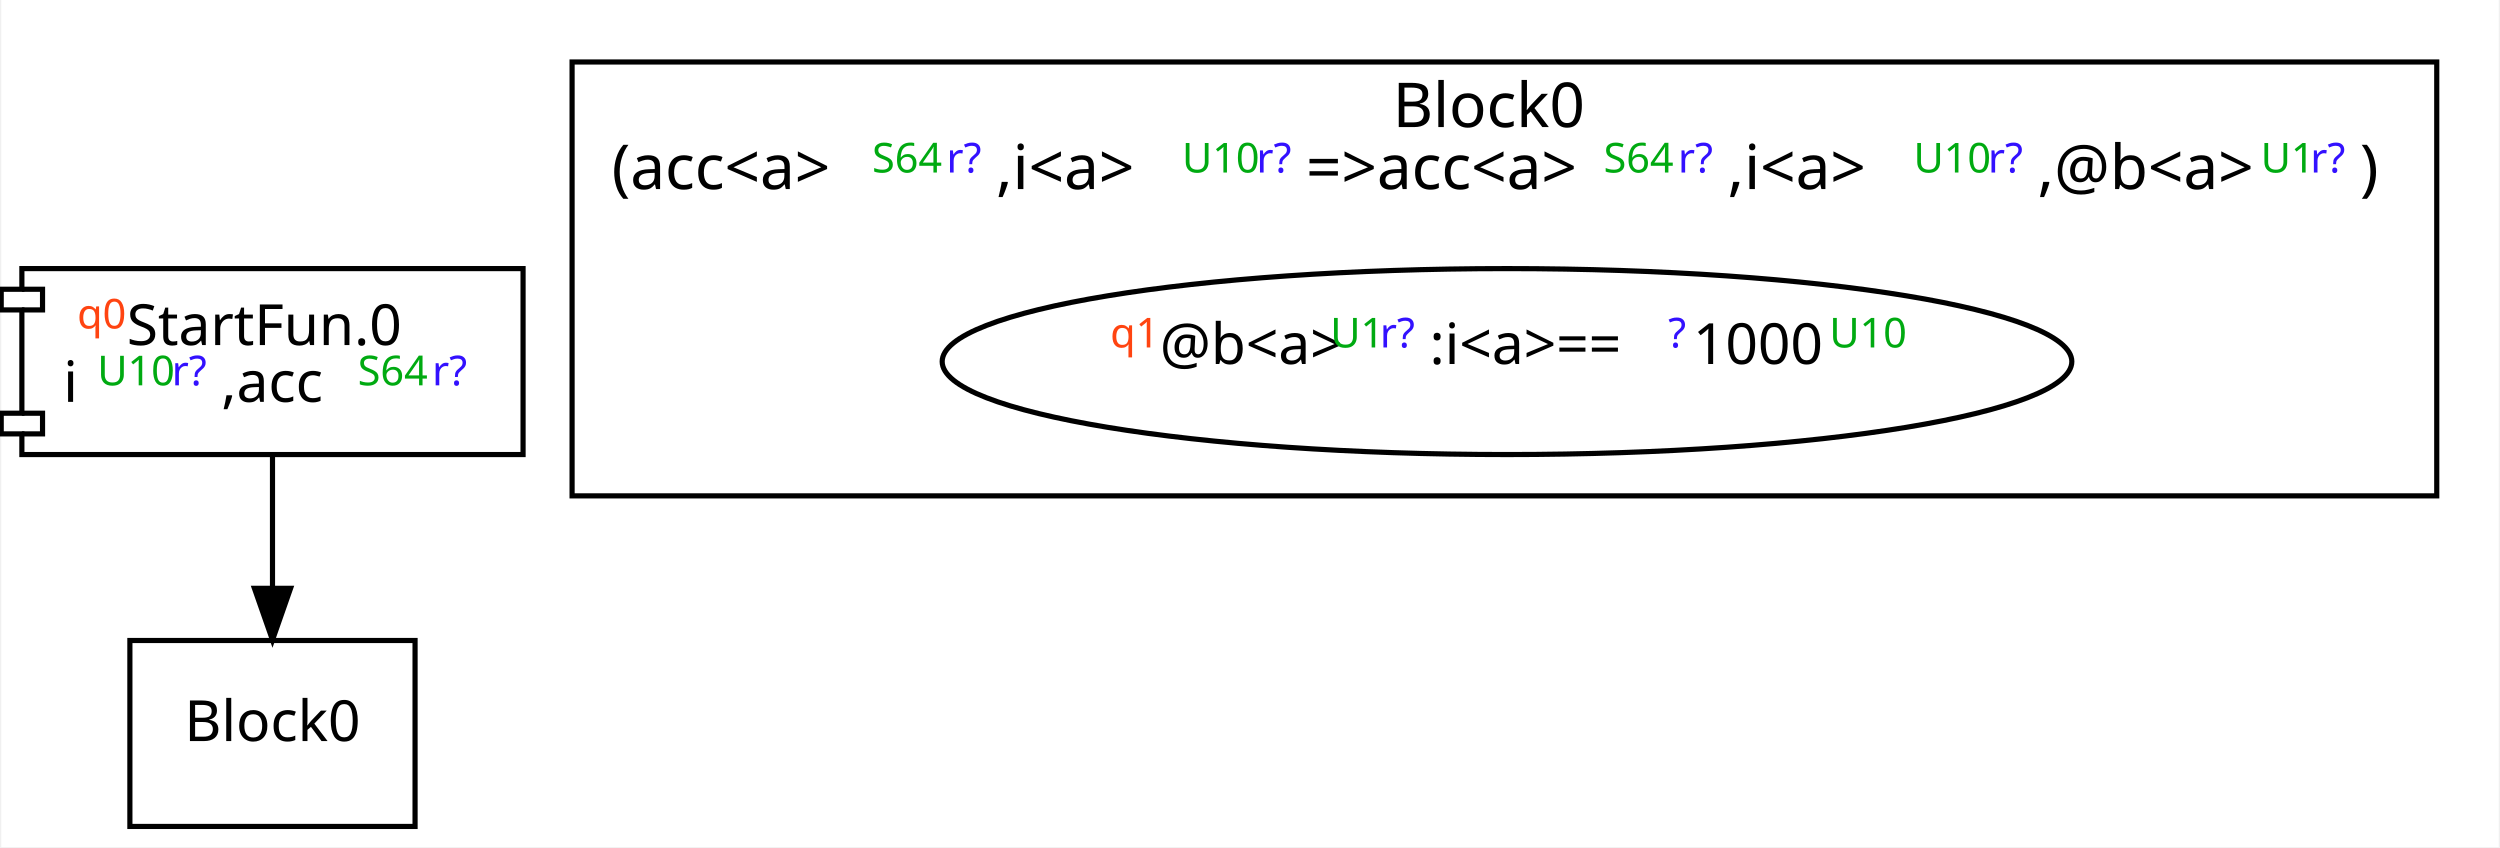
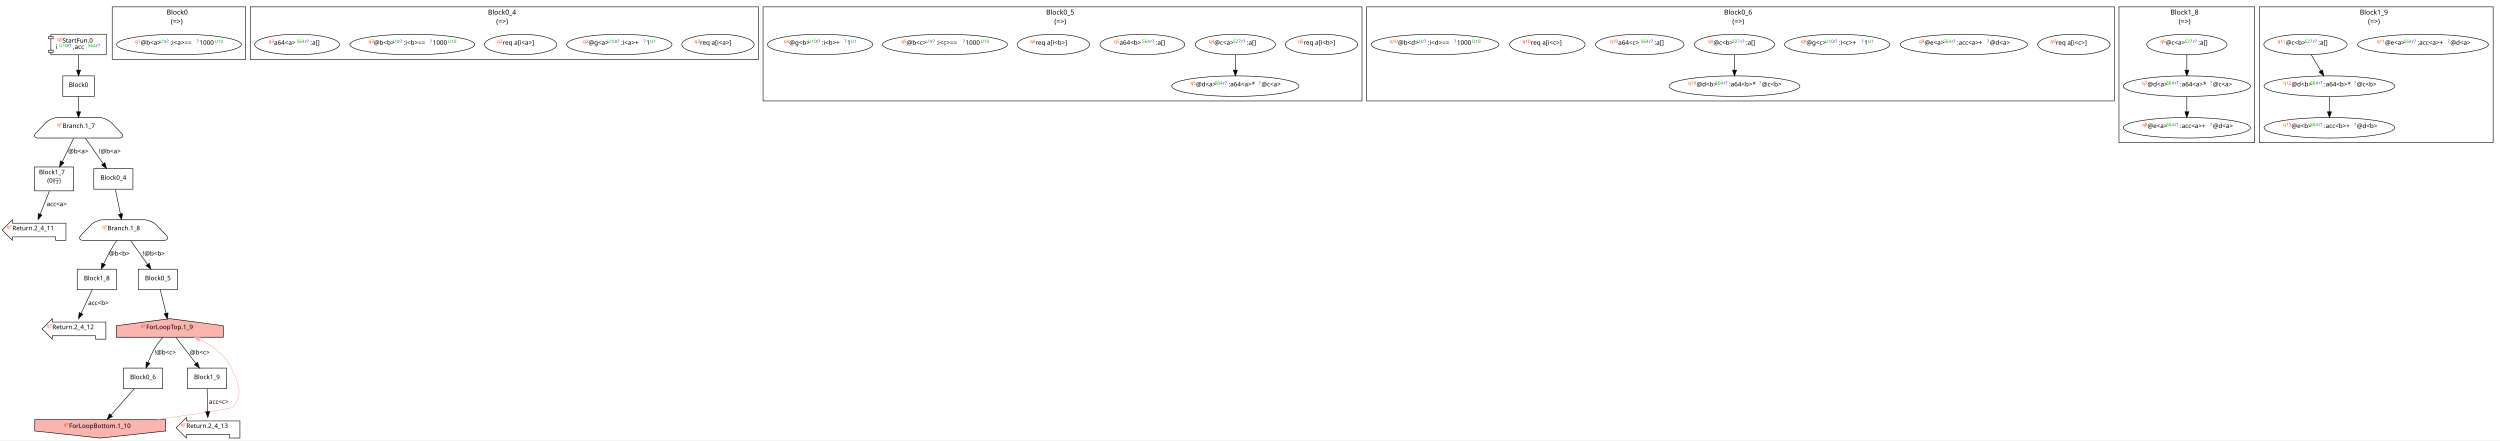
- <svg xmlns="http://www.w3.org/2000/svg" width="484pt" height="164pt" viewBox="0.00 0.00 483.51 164.00">
-   <g id="graph0" class="graph" transform="scale(1 1) rotate(0) translate(4 160)">
-     <polygon fill="white" stroke="transparent" points="-4,4 -4,-160 479.51,-160 479.51,4 -4,4" />
+ <svg xmlns="http://www.w3.org/2000/svg" width="4383pt" height="772pt" viewBox="0.00 0.00 4382.71 771.93">
+   <g id="graph0" class="graph" transform="scale(1 1) rotate(0) translate(4 767.93)">
+     <polygon fill="white" stroke="transparent" points="-4,4 -4,-767.93 4378.71,-767.93 4378.71,4 -4,4" />
    <g id="clust1" class="cluster">
-       <polygon fill="none" stroke="black" points="106.51,-64 106.51,-148 467.51,-148 467.51,-64 106.51,-64" />
-       <text text-anchor="start" x="265.4" y="-135.4" font-family="Monaco" font-size="12.00">Block0</text>
-       <text text-anchor="start" x="114.18" y="-123.4" font-family="Monaco" font-size="12.00">(acc&lt;a&gt;</text>
-       <text text-anchor="start" x="164.59" y="-123.4" font-family="Monaco" baseline-shift="super" font-size="8.00" fill="#00aa11">S64</text>
-       <text text-anchor="start" x="178.99" y="-123.4" font-family="Monaco" baseline-shift="super" font-size="8.00" fill="#3311ff">r?</text>
-       <text text-anchor="start" x="188.59" y="-123.4" font-family="Monaco" font-size="12.00">,i&lt;a&gt;</text>
-       <text text-anchor="start" x="224.6" y="-123.4" font-family="Monaco" baseline-shift="super" font-size="8.00" fill="#00aa11">U10</text>
-       <text text-anchor="start" x="239" y="-123.4" font-family="Monaco" baseline-shift="super" font-size="8.00" fill="#3311ff">r?</text>
-       <text text-anchor="start" x="248.6" y="-123.4" font-family="Monaco" font-size="12.00">=&gt;acc&lt;a&gt;</text>
-       <text text-anchor="start" x="306.21" y="-123.4" font-family="Monaco" baseline-shift="super" font-size="8.00" fill="#00aa11">S64</text>
-       <text text-anchor="start" x="320.61" y="-123.4" font-family="Monaco" baseline-shift="super" font-size="8.00" fill="#3311ff">r?</text>
-       <text text-anchor="start" x="330.21" y="-123.4" font-family="Monaco" font-size="12.00">,i&lt;a&gt;</text>
-       <text text-anchor="start" x="366.22" y="-123.4" font-family="Monaco" baseline-shift="super" font-size="8.00" fill="#00aa11">U10</text>
-       <text text-anchor="start" x="380.62" y="-123.4" font-family="Monaco" baseline-shift="super" font-size="8.00" fill="#3311ff">r?</text>
-       <text text-anchor="start" x="390.22" y="-123.4" font-family="Monaco" font-size="12.00">,@b&lt;a&gt;</text>
-       <text text-anchor="start" x="433.43" y="-123.4" font-family="Monaco" baseline-shift="super" font-size="8.00" fill="#00aa11">U1</text>
-       <text text-anchor="start" x="443.03" y="-123.4" font-family="Monaco" baseline-shift="super" font-size="8.00" fill="#3311ff">r?</text>
-       <text text-anchor="start" x="452.63" y="-123.4" font-family="Monaco" font-size="12.00">)</text>
+       <polygon fill="none" stroke="black" points="192.71,-663.93 192.71,-755.93 426.71,-755.93 426.71,-663.93 192.71,-663.93" />
+       <text text-anchor="start" x="288.1" y="-742.33" font-family="Monaco" font-size="12.00">Block0</text>
+       <text text-anchor="start" x="295.31" y="-726.33" font-family="Monaco" font-size="12.00">(=&gt;)</text>
+     </g>
+     <g id="clust2" class="cluster">
+       <polygon fill="none" stroke="black" points="434.71,-663.93 434.71,-755.93 1325.71,-755.93 1325.71,-663.93 434.71,-663.93" />
+       <text text-anchor="start" x="851.4" y="-742.33" font-family="Monaco" font-size="12.00">Block0_4</text>
+       <text text-anchor="start" x="865.81" y="-726.33" font-family="Monaco" font-size="12.00">(=&gt;)</text>
+     </g>
+     <g id="clust3" class="cluster">
+       <polygon fill="none" stroke="black" points="1333.71,-590.93 1333.71,-755.93 2383.71,-755.93 2383.71,-590.93 1333.71,-590.93" />
+       <text text-anchor="start" x="1829.9" y="-742.33" font-family="Monaco" font-size="12.00">Block0_5</text>
+       <text text-anchor="start" x="1844.31" y="-726.33" font-family="Monaco" font-size="12.00">(=&gt;)</text>
+     </g>
+     <g id="clust4" class="cluster">
+       <polygon fill="none" stroke="black" points="2391.71,-590.93 2391.71,-755.93 3702.71,-755.93 3702.71,-590.93 2391.71,-590.93" />
+       <text text-anchor="start" x="3018.4" y="-742.33" font-family="Monaco" font-size="12.00">Block0_6</text>
+       <text text-anchor="start" x="3032.81" y="-726.33" font-family="Monaco" font-size="12.00">(=&gt;)</text>
+     </g>
+     <g id="clust5" class="cluster">
+       <polygon fill="none" stroke="black" points="3710.71,-517.93 3710.71,-755.93 3948.71,-755.93 3948.71,-517.93 3710.71,-517.93" />
+       <text text-anchor="start" x="3800.9" y="-742.33" font-family="Monaco" font-size="12.00">Block1_8</text>
+       <text text-anchor="start" x="3815.31" y="-726.33" font-family="Monaco" font-size="12.00">(=&gt;)</text>
+     </g>
+     <g id="clust6" class="cluster">
+       <polygon fill="none" stroke="black" points="3956.71,-517.93 3956.71,-755.93 4366.71,-755.93 4366.71,-517.93 3956.71,-517.93" />
+       <text text-anchor="start" x="4132.9" y="-742.33" font-family="Monaco" font-size="12.00">Block1_9</text>
+       <text text-anchor="start" x="4147.31" y="-726.33" font-family="Monaco" font-size="12.00">(=&gt;)</text>
    </g>
    <g id="node1" class="node">
-       <polygon fill="none" stroke="black" points="97.02,-108 -0.01,-108 -0.01,-104 -4.01,-104 -4.01,-100 -0.01,-100 -0.01,-80 -4.01,-80 -4.01,-76 -0.01,-76 -0.01,-72 97.02,-72 97.02,-108" />
-       <polyline fill="none" stroke="black" points="-0.01,-104 3.99,-104 3.99,-100 -0.01,-100 " />
-       <polyline fill="none" stroke="black" points="-0.01,-80 3.99,-80 3.99,-76 -0.01,-76 " />
-       <text text-anchor="start" x="10.7" y="-93.2" font-family="Monaco" baseline-shift="super" font-size="8.00" fill="#ff4411">q0</text>
-       <text text-anchor="start" x="20.3" y="-93.2" font-family="Monaco" font-size="11.00">StartFun.0</text>
-       <text text-anchor="start" x="8" y="-82.2" font-family="Monaco" font-size="11.00">i</text>
-       <text text-anchor="start" x="14.6" y="-82.2" font-family="Monaco" baseline-shift="super" font-size="8.00" fill="#00aa11">U10</text>
-       <text text-anchor="start" x="29" y="-82.2" font-family="Monaco" baseline-shift="super" font-size="8.00" fill="#3311ff">r?</text>
-       <text text-anchor="start" x="38.6" y="-82.2" font-family="Monaco" font-size="11.00">,acc</text>
-       <text text-anchor="start" x="65.01" y="-82.2" font-family="Monaco" baseline-shift="super" font-size="8.00" fill="#00aa11">S64</text>
-       <text text-anchor="start" x="79.41" y="-82.2" font-family="Monaco" baseline-shift="super" font-size="8.00" fill="#3311ff">r?</text>
+       <polygon fill="none" stroke="black" points="182.22,-707.93 85.19,-707.93 85.19,-703.93 81.19,-703.93 81.19,-699.93 85.19,-699.93 85.19,-679.93 81.19,-679.93 81.19,-675.93 85.19,-675.93 85.19,-671.93 182.22,-671.93 182.22,-707.93" />
+       <polyline fill="none" stroke="black" points="85.19,-703.93 89.19,-703.93 89.19,-699.93 85.19,-699.93 " />
+       <polyline fill="none" stroke="black" points="85.19,-679.93 89.19,-679.93 89.19,-675.93 85.19,-675.93 " />
+       <text text-anchor="start" x="95.9" y="-693.13" font-family="Monaco" baseline-shift="super" font-size="8.00" fill="#ff4411">q0</text>
+       <text text-anchor="start" x="105.5" y="-693.13" font-family="Monaco" font-size="11.00">StartFun.0</text>
+       <text text-anchor="start" x="93.2" y="-682.13" font-family="Monaco" font-size="11.00">i</text>
+       <text text-anchor="start" x="99.8" y="-682.13" font-family="Monaco" baseline-shift="super" font-size="8.00" fill="#00aa11">U10</text>
+       <text text-anchor="start" x="114.2" y="-682.13" font-family="Monaco" baseline-shift="super" font-size="8.00" fill="#3311ff">r?</text>
+       <text text-anchor="start" x="123.81" y="-682.13" font-family="Monaco" font-size="11.00">,acc</text>
+       <text text-anchor="start" x="150.21" y="-682.13" font-family="Monaco" baseline-shift="super" font-size="8.00" fill="#00aa11">S64</text>
+       <text text-anchor="start" x="164.61" y="-682.13" font-family="Monaco" baseline-shift="super" font-size="8.00" fill="#3311ff">r?</text>
    </g>
    <g id="node2" class="node">
-       <polygon fill="none" stroke="black" points="76.11,-36 20.9,-36 20.9,0 76.11,0 76.11,-36" />
-       <text text-anchor="middle" x="48.51" y="-16.53" font-family="Monaco" font-size="11.00">Block0</text>
+       <polygon fill="none" stroke="black" points="161.32,-634.93 106.1,-634.93 106.1,-598.93 161.32,-598.93 161.32,-634.93" />
+       <text text-anchor="middle" x="133.71" y="-615.46" font-family="Monaco" font-size="11.00">Block0</text>
    </g>
    <g id="edge1" class="edge">
-       <path fill="none" stroke="black" d="M48.51,-71.7C48.51,-63.98 48.51,-54.71 48.51,-46.11" />
-       <polygon fill="black" stroke="black" points="52.01,-46.1 48.51,-36.1 45.01,-46.1 52.01,-46.1" />
+       <path fill="none" stroke="black" d="M133.71,-671.74C133.71,-663.72 133.71,-653.98 133.71,-645" />
+       <polygon fill="black" stroke="black" points="137.21,-644.96 133.71,-634.96 130.21,-644.96 137.21,-644.96" />
    </g>
    <g id="node3" class="node">
-       <ellipse fill="none" stroke="black" cx="287.51" cy="-90" rx="109.35" ry="18" />
-       <text text-anchor="start" x="210.69" y="-89.53" font-family="Monaco" baseline-shift="super" font-size="8.00" fill="#ff4411">q1</text>
-       <text text-anchor="start" x="220.3" y="-89.53" font-family="Monaco" font-size="11.00">@b&lt;a&gt;</text>
-       <text text-anchor="start" x="253.3" y="-89.53" font-family="Monaco" baseline-shift="super" font-size="8.00" fill="#00aa11">U1</text>
-       <text text-anchor="start" x="262.9" y="-89.53" font-family="Monaco" baseline-shift="super" font-size="8.00" fill="#3311ff">r?</text>
-       <text text-anchor="start" x="272.5" y="-89.53" font-family="Monaco" font-size="11.00">:i&lt;a&gt;==</text>
-       <text text-anchor="start" x="318.71" y="-89.53" font-family="Monaco" baseline-shift="super" font-size="8.00" fill="#3311ff">?</text>
-       <text text-anchor="start" x="323.51" y="-89.53" font-family="Monaco" font-size="11.00">1000</text>
-       <text text-anchor="start" x="349.92" y="-89.53" font-family="Monaco" baseline-shift="super" font-size="8.00" fill="#00aa11">U10</text>
+       <path fill="none" stroke="black" d="M170.34,-561.93C170.34,-561.93 97.07,-561.93 97.07,-561.93 91.07,-561.93 80.91,-557.61 76.75,-553.28 76.75,-553.28 58.75,-534.58 58.75,-534.58 54.59,-530.25 56.43,-525.93 62.43,-525.93 62.43,-525.93 204.98,-525.93 204.98,-525.93 210.98,-525.93 212.82,-530.25 208.66,-534.58 208.66,-534.58 190.66,-553.28 190.66,-553.28 186.5,-557.61 176.34,-561.93 170.34,-561.93" />
+       <text text-anchor="start" x="95.9" y="-543.46" font-family="Monaco" baseline-shift="super" font-size="8.00" fill="#ff4411">q?</text>
+       <text text-anchor="start" x="105.5" y="-543.46" font-family="Monaco" font-size="11.00">Branch.1_7</text>
+     </g>
+     <g id="edge2" class="edge">
+       <path fill="none" stroke="black" d="M133.71,-598.74C133.71,-590.72 133.71,-580.98 133.71,-572" />
+       <polygon fill="black" stroke="black" points="137.21,-571.96 133.71,-561.96 130.21,-571.96 137.21,-571.96" />
+     </g>
+     <g id="node4" class="node">
+       <polygon fill="none" stroke="black" points="125.02,-475.22 56.4,-475.22 56.4,-433.38 125.02,-433.38 125.02,-475.22" />
+       <text text-anchor="start" x="64.3" y="-462.46" font-family="Monaco" font-size="11.00">Block1_7</text>
+       <text text-anchor="middle" x="90.71" y="-447.79" font-family="Monaco" font-size="11.00">(0行)</text>
+     </g>
+     <g id="edge3" class="edge">
+       <path fill="none" stroke="black" d="M125.21,-525.62C119.45,-513.86 111.68,-498.04 104.97,-484.37" />
+       <polygon fill="black" stroke="black" points="108.09,-482.77 100.54,-475.34 101.8,-485.86 108.09,-482.77" />
+       <text text-anchor="middle" x="133.21" y="-499.13" font-family="Monaco" font-size="11.00">@b&lt;a&gt;</text>
+     </g>
+     <g id="node5" class="node">
+       <polygon fill="none" stroke="black" points="229.02,-472.3 160.4,-472.3 160.4,-436.3 229.02,-436.3 229.02,-472.3" />
+       <text text-anchor="middle" x="194.71" y="-452.84" font-family="Monaco" font-size="11.00">Block0_4</text>
+     </g>
+     <g id="edge4" class="edge">
+       <path fill="none" stroke="black" d="M145.76,-525.62C154.62,-512.89 166.8,-495.4 176.79,-481.04" />
+       <polygon fill="black" stroke="black" points="179.84,-482.78 182.68,-472.58 174.1,-478.79 179.84,-482.78" />
+       <text text-anchor="middle" x="188.51" y="-499.13" font-family="Monaco" font-size="11.00">!@b&lt;a&gt;</text>
+     </g>
+     <g id="node13" class="node">
+       <polygon fill="none" stroke="black" points="111.62,-376.67 17.79,-376.67 17.79,-382.67 -0.21,-364.67 17.79,-346.67 17.79,-352.67 93.62,-352.67 93.62,-346.67 111.62,-346.67 111.62,-376.67" />
+       <text text-anchor="start" x="8" y="-364.21" font-family="Monaco" baseline-shift="super" font-size="8.00" fill="#ff4411">q?</text>
+       <text text-anchor="start" x="17.6" y="-364.21" font-family="Monaco" font-size="11.00">Return.2_4_11</text>
+     </g>
+     <g id="edge13" class="edge">
+       <path fill="none" stroke="black" d="M82.59,-432.98C77.76,-420.89 71.58,-405.42 66.37,-392.36" />
+       <polygon fill="black" stroke="black" points="69.56,-390.92 62.6,-382.93 63.06,-393.52 69.56,-390.92" />
+       <text text-anchor="middle" x="95.51" y="-406.54" font-family="Monaco" font-size="11.00">acc&lt;a&gt;</text>
+     </g>
+     <g id="node6" class="node">
+       <path fill="none" stroke="black" d="M249.34,-382.67C249.34,-382.67 176.07,-382.67 176.07,-382.67 170.07,-382.67 159.91,-378.35 155.75,-374.03 155.75,-374.03 137.75,-355.32 137.75,-355.32 133.59,-351 135.43,-346.67 141.43,-346.67 141.43,-346.67 283.98,-346.67 283.98,-346.67 289.98,-346.67 291.82,-351 287.66,-355.32 287.66,-355.32 269.66,-374.03 269.66,-374.03 265.5,-378.35 255.34,-382.67 249.34,-382.67" />
+       <text text-anchor="start" x="174.9" y="-364.21" font-family="Monaco" baseline-shift="super" font-size="8.00" fill="#ff4411">q?</text>
+       <text text-anchor="start" x="184.5" y="-364.21" font-family="Monaco" font-size="11.00">Branch.1_8</text>
+     </g>
+     <g id="edge5" class="edge">
+       <path fill="none" stroke="black" d="M198.26,-435.99C200.78,-423.75 204.2,-407.08 207.08,-393.05" />
+       <polygon fill="black" stroke="black" points="210.58,-393.45 209.16,-382.95 203.72,-392.04 210.58,-393.45" />
+     </g>
+     <g id="node7" class="node">
+       <polygon fill="none" stroke="black" points="200.02,-296.01 131.4,-296.01 131.4,-260.01 200.02,-260.01 200.02,-296.01" />
+       <text text-anchor="middle" x="165.71" y="-276.54" font-family="Monaco" font-size="11.00">Block1_8</text>
+     </g>
+     <g id="edge6" class="edge">
+       <path fill="none" stroke="black" d="M200.78,-346.51C197.07,-340.92 193.07,-334.62 189.7,-328.67 185.52,-321.29 181.36,-313.07 177.7,-305.48" />
+       <polygon fill="black" stroke="black" points="180.81,-303.86 173.38,-296.3 174.48,-306.84 180.81,-303.86" />
+       <text text-anchor="middle" x="205.21" y="-319.87" font-family="Monaco" font-size="11.00">@b&lt;b&gt;</text>
+     </g>
+     <g id="node8" class="node">
+       <polygon fill="none" stroke="black" points="307.02,-296.01 238.4,-296.01 238.4,-260.01 307.02,-260.01 307.02,-296.01" />
+       <text text-anchor="middle" x="272.71" y="-276.54" font-family="Monaco" font-size="11.00">Block0_5</text>
+     </g>
+     <g id="edge7" class="edge">
+       <path fill="none" stroke="black" d="M224.85,-346.54C233.39,-334.49 244.96,-318.16 254.59,-304.57" />
+       <polygon fill="black" stroke="black" points="257.66,-306.3 260.58,-296.11 251.95,-302.25 257.66,-306.3" />
+       <text text-anchor="middle" x="265.51" y="-319.87" font-family="Monaco" font-size="11.00">!@b&lt;b&gt;</text>
+     </g>
+     <g id="node14" class="node">
+       <polygon fill="none" stroke="black" points="181.62,-203.34 87.79,-203.34 87.79,-209.34 69.79,-191.34 87.79,-173.34 87.79,-179.34 163.62,-179.34 163.62,-173.34 181.62,-173.34 181.62,-203.34" />
+       <text text-anchor="start" x="78" y="-190.87" font-family="Monaco" baseline-shift="super" font-size="8.00" fill="#ff4411">q?</text>
+       <text text-anchor="start" x="87.6" y="-190.87" font-family="Monaco" font-size="11.00">Return.2_4_12</text>
+     </g>
+     <g id="edge14" class="edge">
+       <path fill="none" stroke="black" d="M157.61,-259.87C152.03,-248.05 144.5,-232.11 138.15,-218.68" />
+       <polygon fill="black" stroke="black" points="141.23,-216.99 133.79,-209.45 134.9,-219.98 141.23,-216.99" />
+       <text text-anchor="middle" x="168.51" y="-233.21" font-family="Monaco" font-size="11.00">acc&lt;b&gt;</text>
+     </g>
+     <g id="node9" class="node">
+       <polygon fill="#fbb4ae" stroke="black" points="387.49,-196.9 293.71,-209.34 199.93,-196.9 200.02,-176.77 387.4,-176.77 387.49,-196.9" />
+       <text text-anchor="start" x="242.7" y="-190.87" font-family="Monaco" baseline-shift="super" font-size="8.00" fill="#ff4411">q?</text>
+       <text text-anchor="start" x="252.3" y="-190.87" font-family="Monaco" font-size="11.00">ForLoopTop.1_9</text>
+     </g>
+     <g id="edge8" class="edge">
+       <path fill="none" stroke="black" d="M276.96,-259.87C279.87,-248.13 283.79,-232.32 287.11,-218.95" />
+       <polygon fill="black" stroke="black" points="290.6,-219.42 289.61,-208.87 283.8,-217.73 290.6,-219.42" />
+     </g>
+     <g id="node10" class="node">
+       <polygon fill="none" stroke="black" points="281.02,-122.67 212.4,-122.67 212.4,-86.67 281.02,-86.67 281.02,-122.67" />
+       <text text-anchor="middle" x="246.71" y="-103.2" font-family="Monaco" font-size="11.00">Block0_6</text>
+     </g>
+     <g id="edge9" class="edge">
+       <path fill="none" stroke="black" d="M281.42,-176.71C276.23,-170.5 270.41,-162.86 266.1,-155.34 262.01,-148.19 258.42,-140.01 255.47,-132.37" />
+       <polygon fill="black" stroke="black" points="258.69,-130.99 251.99,-122.79 252.12,-133.38 258.69,-130.99" />
+       <text text-anchor="middle" x="285.51" y="-146.54" font-family="Monaco" font-size="11.00">!@b&lt;c&gt;</text>
+     </g>
+     <g id="node12" class="node">
+       <polygon fill="none" stroke="black" points="393.02,-122.67 324.4,-122.67 324.4,-86.67 393.02,-86.67 393.02,-122.67" />
+       <text text-anchor="middle" x="358.71" y="-103.2" font-family="Monaco" font-size="11.00">Block1_9</text>
+     </g>
+     <g id="edge11" class="edge">
+       <path fill="none" stroke="black" d="M304.15,-176.73C313.66,-164.35 327.94,-145.75 339.5,-130.69" />
+       <polygon fill="black" stroke="black" points="342.28,-132.81 345.6,-122.75 336.73,-128.55 342.28,-132.81" />
+       <text text-anchor="middle" x="346.21" y="-146.54" font-family="Monaco" font-size="11.00">@b&lt;c&gt;</text>
+     </g>
+     <g id="node11" class="node">
+       <polygon fill="#fbb4ae" stroke="black" points="56.92,-12.44 171.71,0 286.5,-12.44 286.39,-32.56 57.02,-32.56 56.92,-12.44" />
+       <text text-anchor="start" x="107.5" y="-17.53" font-family="Monaco" baseline-shift="super" font-size="8.00" fill="#ff4411">q?</text>
+       <text text-anchor="start" x="117.1" y="-17.53" font-family="Monaco" font-size="11.00">ForLoopBottom.1_10</text>
+     </g>
+     <g id="edge12" class="edge">
+       <path fill="none" stroke="black" d="M231.53,-86.53C219.79,-73.29 203.47,-54.86 190.84,-40.6" />
+       <polygon fill="black" stroke="black" points="193.14,-37.92 183.89,-32.76 187.9,-42.56 193.14,-37.92" />
+     </g>
+     <g id="edge10" class="edge">
+       <path fill="none" stroke="#fbb4ae" d="M271.35,-32.57C333.2,-41.23 401.4,-51.32 403.71,-54 423.62,-77.14 414.39,-94.9 401.71,-122.67 391.13,-145.83 368.24,-161.84 346.25,-172.45" />
+       <polygon fill="#fbb4ae" stroke="#fbb4ae" points="344.59,-169.36 336.92,-176.67 347.47,-175.74 344.59,-169.36" />
+     </g>
+     <g id="node15" class="node">
+       <polygon fill="none" stroke="black" points="416.62,-30 322.79,-30 322.79,-36 304.79,-18 322.79,0 322.79,-6 398.62,-6 398.62,0 416.62,0 416.62,-30" />
+       <text text-anchor="start" x="313" y="-17.53" font-family="Monaco" baseline-shift="super" font-size="8.00" fill="#ff4411">q?</text>
+       <text text-anchor="start" x="322.6" y="-17.53" font-family="Monaco" font-size="11.00">Return.2_4_13</text>
+     </g>
+     <g id="edge15" class="edge">
+       <path fill="none" stroke="black" d="M359.11,-86.53C359.39,-74.94 359.75,-59.39 360.07,-46.13" />
+       <polygon fill="black" stroke="black" points="363.57,-46.19 360.3,-36.11 356.57,-46.02 363.57,-46.19" />
+       <text text-anchor="middle" x="379.51" y="-59.87" font-family="Monaco" font-size="11.00">acc&lt;c&gt;</text>
+     </g>
+     <g id="node16" class="node">
+       <ellipse fill="none" stroke="black" cx="309.71" cy="-689.93" rx="109.35" ry="18" />
+       <text text-anchor="start" x="232.9" y="-689.46" font-family="Monaco" baseline-shift="super" font-size="8.00" fill="#ff4411">q1</text>
+       <text text-anchor="start" x="242.5" y="-689.46" font-family="Monaco" font-size="11.00">@b&lt;a&gt;</text>
+       <text text-anchor="start" x="275.5" y="-689.46" font-family="Monaco" baseline-shift="super" font-size="8.00" fill="#00aa11">U1</text>
+       <text text-anchor="start" x="285.1" y="-689.46" font-family="Monaco" baseline-shift="super" font-size="8.00" fill="#3311ff">r?</text>
+       <text text-anchor="start" x="294.71" y="-689.46" font-family="Monaco" font-size="11.00">:i&lt;a&gt;==</text>
+       <text text-anchor="start" x="340.91" y="-689.46" font-family="Monaco" baseline-shift="super" font-size="8.00" fill="#3311ff">?</text>
+       <text text-anchor="start" x="345.71" y="-689.46" font-family="Monaco" font-size="11.00">1000</text>
+       <text text-anchor="start" x="372.12" y="-689.46" font-family="Monaco" baseline-shift="super" font-size="8.00" fill="#00aa11">U10</text>
+     </g>
+     <g id="node17" class="node">
+       <ellipse fill="none" stroke="black" cx="1254.71" cy="-689.93" rx="63.43" ry="18" />
+       <text text-anchor="start" x="1213.6" y="-689.46" font-family="Monaco" baseline-shift="super" font-size="8.00" fill="#ff4411">q3</text>
+       <text text-anchor="start" x="1223.2" y="-689.46" font-family="Monaco" font-size="11.00">req a[i&lt;a&gt;]</text>
+     </g>
+     <g id="node18" class="node">
+       <ellipse fill="none" stroke="black" cx="1081.71" cy="-689.93" rx="92.36" ry="18" />
+       <text text-anchor="start" x="1018.1" y="-689.46" font-family="Monaco" baseline-shift="super" font-size="8.00" fill="#ff4411">q2</text>
+       <text text-anchor="start" x="1027.7" y="-689.46" font-family="Monaco" font-size="11.00">@g&lt;a&gt;</text>
+       <text text-anchor="start" x="1060.7" y="-689.46" font-family="Monaco" baseline-shift="super" font-size="8.00" fill="#00aa11">U10</text>
+       <text text-anchor="start" x="1075.11" y="-689.46" font-family="Monaco" baseline-shift="super" font-size="8.00" fill="#3311ff">r?</text>
+       <text text-anchor="start" x="1084.71" y="-689.46" font-family="Monaco" font-size="11.00">:i&lt;a&gt;+</text>
+       <text text-anchor="start" x="1124.31" y="-689.46" font-family="Monaco" baseline-shift="super" font-size="8.00" fill="#3311ff">?</text>
+       <text text-anchor="start" x="1129.12" y="-689.46" font-family="Monaco" font-size="11.00">1</text>
+       <text text-anchor="start" x="1135.72" y="-689.46" font-family="Monaco" baseline-shift="super" font-size="8.00" fill="#00aa11">U1</text>
+     </g>
+     <g id="node19" class="node">
+       <ellipse fill="none" stroke="black" cx="908.71" cy="-689.93" rx="63.43" ry="18" />
+       <text text-anchor="start" x="867.6" y="-689.46" font-family="Monaco" baseline-shift="super" font-size="8.00" fill="#ff4411">q2</text>
+       <text text-anchor="start" x="877.2" y="-689.46" font-family="Monaco" font-size="11.00">req a[i&lt;a&gt;]</text>
+     </g>
+     <g id="node20" class="node">
+       <ellipse fill="none" stroke="black" cx="718.71" cy="-689.93" rx="109.35" ry="18" />
+       <text text-anchor="start" x="641.9" y="-689.46" font-family="Monaco" baseline-shift="super" font-size="8.00" fill="#ff4411">q3</text>
+       <text text-anchor="start" x="651.5" y="-689.46" font-family="Monaco" font-size="11.00">@b&lt;b&gt;</text>
+       <text text-anchor="start" x="684.5" y="-689.46" font-family="Monaco" baseline-shift="super" font-size="8.00" fill="#00aa11">U1</text>
+       <text text-anchor="start" x="694.1" y="-689.46" font-family="Monaco" baseline-shift="super" font-size="8.00" fill="#3311ff">r?</text>
+       <text text-anchor="start" x="703.71" y="-689.46" font-family="Monaco" font-size="11.00">:i&lt;b&gt;==</text>
+       <text text-anchor="start" x="749.91" y="-689.46" font-family="Monaco" baseline-shift="super" font-size="8.00" fill="#3311ff">?</text>
+       <text text-anchor="start" x="754.71" y="-689.46" font-family="Monaco" font-size="11.00">1000</text>
+       <text text-anchor="start" x="781.12" y="-689.46" font-family="Monaco" baseline-shift="super" font-size="8.00" fill="#00aa11">U10</text>
+     </g>
+     <g id="node21" class="node">
+       <ellipse fill="none" stroke="black" cx="516.71" cy="-689.93" rx="74.33" ry="18" />
+       <text text-anchor="start" x="466.9" y="-689.46" font-family="Monaco" baseline-shift="super" font-size="8.00" fill="#ff4411">q3</text>
+       <text text-anchor="start" x="476.5" y="-689.46" font-family="Monaco" font-size="11.00">a64&lt;a&gt;</text>
+       <text text-anchor="start" x="516.11" y="-689.46" font-family="Monaco" baseline-shift="super" font-size="8.00" fill="#00aa11">S64</text>
+       <text text-anchor="start" x="530.51" y="-689.46" font-family="Monaco" baseline-shift="super" font-size="8.00" fill="#3311ff">r?</text>
+       <text text-anchor="start" x="540.11" y="-689.46" font-family="Monaco" font-size="11.00">:a[]</text>
+     </g>
+     <g id="node22" class="node">
+       <ellipse fill="none" stroke="black" cx="2161.71" cy="-616.93" rx="111.48" ry="18" />
+       <text text-anchor="start" x="2083.09" y="-616.46" font-family="Monaco" baseline-shift="super" font-size="8.00" fill="#ff4411">q5</text>
+       <text text-anchor="start" x="2092.7" y="-616.46" font-family="Monaco" font-size="11.00">@d&lt;a&gt;</text>
+       <text text-anchor="start" x="2125.7" y="-616.46" font-family="Monaco" baseline-shift="super" font-size="8.00" fill="#00aa11">S64</text>
+       <text text-anchor="start" x="2140.1" y="-616.46" font-family="Monaco" baseline-shift="super" font-size="8.00" fill="#3311ff">r?</text>
+       <text text-anchor="start" x="2149.71" y="-616.46" font-family="Monaco" font-size="11.00">:a64&lt;a&gt;*</text>
+       <text text-anchor="start" x="2202.51" y="-616.46" font-family="Monaco" baseline-shift="super" font-size="8.00" fill="#3311ff">?</text>
+       <text text-anchor="start" x="2207.32" y="-616.46" font-family="Monaco" font-size="11.00">@c&lt;a&gt;</text>
+     </g>
+     <g id="node23" class="node">
+       <ellipse fill="none" stroke="black" cx="2312.71" cy="-689.93" rx="63.43" ry="18" />
+       <text text-anchor="start" x="2271.6" y="-689.46" font-family="Monaco" baseline-shift="super" font-size="8.00" fill="#ff4411">q5</text>
+       <text text-anchor="start" x="2281.2" y="-689.46" font-family="Monaco" font-size="11.00">req a[i&lt;b&gt;]</text>
+     </g>
+     <g id="node24" class="node">
+       <ellipse fill="none" stroke="black" cx="2161.71" cy="-689.93" rx="70.33" ry="18" />
+       <text text-anchor="start" x="2115.2" y="-689.46" font-family="Monaco" baseline-shift="super" font-size="8.00" fill="#ff4411">q4</text>
+       <text text-anchor="start" x="2124.8" y="-689.46" font-family="Monaco" font-size="11.00">@c&lt;a&gt;</text>
+       <text text-anchor="start" x="2157.81" y="-689.46" font-family="Monaco" baseline-shift="super" font-size="8.00" fill="#00aa11">S27</text>
+       <text text-anchor="start" x="2172.21" y="-689.46" font-family="Monaco" baseline-shift="super" font-size="8.00" fill="#3311ff">r?</text>
+       <text text-anchor="start" x="2181.81" y="-689.46" font-family="Monaco" font-size="11.00">:a[]</text>
+     </g>
+     <g id="edge16" class="edge">
+       <path fill="none" stroke="black" d="M2161.71,-671.74C2161.71,-663.72 2161.71,-653.98 2161.71,-645" />
+       <polygon fill="black" stroke="black" points="2165.21,-644.96 2161.71,-634.96 2158.21,-644.96 2165.21,-644.96" />
+     </g>
+     <g id="node25" class="node">
+       <ellipse fill="none" stroke="black" cx="1998.71" cy="-689.93" rx="74.33" ry="18" />
+       <text text-anchor="start" x="1948.9" y="-689.46" font-family="Monaco" baseline-shift="super" font-size="8.00" fill="#ff4411">q5</text>
+       <text text-anchor="start" x="1958.5" y="-689.46" font-family="Monaco" font-size="11.00">a64&lt;b&gt;</text>
+       <text text-anchor="start" x="1998.11" y="-689.46" font-family="Monaco" baseline-shift="super" font-size="8.00" fill="#00aa11">S64</text>
+       <text text-anchor="start" x="2012.51" y="-689.46" font-family="Monaco" baseline-shift="super" font-size="8.00" fill="#3311ff">r?</text>
+       <text text-anchor="start" x="2022.11" y="-689.46" font-family="Monaco" font-size="11.00">:a[]</text>
+     </g>
+     <g id="node26" class="node">
+       <ellipse fill="none" stroke="black" cx="1842.71" cy="-689.93" rx="63.43" ry="18" />
+       <text text-anchor="start" x="1801.6" y="-689.46" font-family="Monaco" baseline-shift="super" font-size="8.00" fill="#ff4411">q4</text>
+       <text text-anchor="start" x="1811.2" y="-689.46" font-family="Monaco" font-size="11.00">req a[i&lt;b&gt;]</text>
+     </g>
+     <g id="node27" class="node">
+       <ellipse fill="none" stroke="black" cx="1652.71" cy="-689.93" rx="109.35" ry="18" />
+       <text text-anchor="start" x="1575.9" y="-689.46" font-family="Monaco" baseline-shift="super" font-size="8.00" fill="#ff4411">q5</text>
+       <text text-anchor="start" x="1585.5" y="-689.46" font-family="Monaco" font-size="11.00">@b&lt;c&gt;</text>
+       <text text-anchor="start" x="1618.5" y="-689.46" font-family="Monaco" baseline-shift="super" font-size="8.00" fill="#00aa11">U1</text>
+       <text text-anchor="start" x="1628.1" y="-689.46" font-family="Monaco" baseline-shift="super" font-size="8.00" fill="#3311ff">r?</text>
+       <text text-anchor="start" x="1637.71" y="-689.46" font-family="Monaco" font-size="11.00">:i&lt;c&gt;==</text>
+       <text text-anchor="start" x="1683.91" y="-689.46" font-family="Monaco" baseline-shift="super" font-size="8.00" fill="#3311ff">?</text>
+       <text text-anchor="start" x="1688.71" y="-689.46" font-family="Monaco" font-size="11.00">1000</text>
+       <text text-anchor="start" x="1715.12" y="-689.46" font-family="Monaco" baseline-shift="super" font-size="8.00" fill="#00aa11">U10</text>
+     </g>
+     <g id="node28" class="node">
+       <ellipse fill="none" stroke="black" cx="1433.71" cy="-689.93" rx="92.36" ry="18" />
+       <text text-anchor="start" x="1370.1" y="-689.46" font-family="Monaco" baseline-shift="super" font-size="8.00" fill="#ff4411">q4</text>
+       <text text-anchor="start" x="1379.7" y="-689.46" font-family="Monaco" font-size="11.00">@g&lt;b&gt;</text>
+       <text text-anchor="start" x="1412.7" y="-689.46" font-family="Monaco" baseline-shift="super" font-size="8.00" fill="#00aa11">U10</text>
+       <text text-anchor="start" x="1427.11" y="-689.46" font-family="Monaco" baseline-shift="super" font-size="8.00" fill="#3311ff">r?</text>
+       <text text-anchor="start" x="1436.71" y="-689.46" font-family="Monaco" font-size="11.00">:i&lt;b&gt;+</text>
+       <text text-anchor="start" x="1476.31" y="-689.46" font-family="Monaco" baseline-shift="super" font-size="8.00" fill="#3311ff">?</text>
+       <text text-anchor="start" x="1481.12" y="-689.46" font-family="Monaco" font-size="11.00">1</text>
+       <text text-anchor="start" x="1487.72" y="-689.46" font-family="Monaco" baseline-shift="super" font-size="8.00" fill="#00aa11">U1</text>
+     </g>
+     <g id="node29" class="node">
+       <ellipse fill="none" stroke="black" cx="3631.71" cy="-689.93" rx="63.43" ry="18" />
+       <text text-anchor="start" x="3590.6" y="-689.46" font-family="Monaco" baseline-shift="super" font-size="8.00" fill="#ff4411">q9</text>
+       <text text-anchor="start" x="3600.2" y="-689.46" font-family="Monaco" font-size="11.00">req a[i&lt;c&gt;]</text>
+     </g>
+     <g id="node30" class="node">
+       <ellipse fill="none" stroke="black" cx="3438.71" cy="-689.93" rx="111.48" ry="18" />
+       <text text-anchor="start" x="3360.09" y="-689.46" font-family="Monaco" baseline-shift="super" font-size="8.00" fill="#ff4411">q9</text>
+       <text text-anchor="start" x="3369.7" y="-689.46" font-family="Monaco" font-size="11.00">@e&lt;a&gt;</text>
+       <text text-anchor="start" x="3402.7" y="-689.46" font-family="Monaco" baseline-shift="super" font-size="8.00" fill="#00aa11">S64</text>
+       <text text-anchor="start" x="3417.1" y="-689.46" font-family="Monaco" baseline-shift="super" font-size="8.00" fill="#3311ff">r?</text>
+       <text text-anchor="start" x="3426.71" y="-689.46" font-family="Monaco" font-size="11.00">:acc&lt;a&gt;+</text>
+       <text text-anchor="start" x="3479.51" y="-689.46" font-family="Monaco" baseline-shift="super" font-size="8.00" fill="#3311ff">?</text>
+       <text text-anchor="start" x="3484.32" y="-689.46" font-family="Monaco" font-size="11.00">@d&lt;a&gt;</text>
+     </g>
+     <g id="node31" class="node">
+       <ellipse fill="none" stroke="black" cx="3036.71" cy="-616.93" rx="114.66" ry="18" />
+       <text text-anchor="start" x="2955.69" y="-616.46" font-family="Monaco" baseline-shift="super" font-size="8.00" fill="#ff4411">q10</text>
+       <text text-anchor="start" x="2970.1" y="-616.46" font-family="Monaco" font-size="11.00">@d&lt;b&gt;</text>
+       <text text-anchor="start" x="3003.1" y="-616.46" font-family="Monaco" baseline-shift="super" font-size="8.00" fill="#00aa11">S64</text>
+       <text text-anchor="start" x="3017.5" y="-616.46" font-family="Monaco" baseline-shift="super" font-size="8.00" fill="#3311ff">r?</text>
+       <text text-anchor="start" x="3027.11" y="-616.46" font-family="Monaco" font-size="11.00">:a64&lt;b&gt;*</text>
+       <text text-anchor="start" x="3079.91" y="-616.46" font-family="Monaco" baseline-shift="super" font-size="8.00" fill="#3311ff">?</text>
+       <text text-anchor="start" x="3084.72" y="-616.46" font-family="Monaco" font-size="11.00">@c&lt;b&gt;</text>
+     </g>
+     <g id="node32" class="node">
+       <ellipse fill="none" stroke="black" cx="3216.71" cy="-689.93" rx="92.36" ry="18" />
+       <text text-anchor="start" x="3153.1" y="-689.46" font-family="Monaco" baseline-shift="super" font-size="8.00" fill="#ff4411">q9</text>
+       <text text-anchor="start" x="3162.7" y="-689.46" font-family="Monaco" font-size="11.00">@g&lt;c&gt;</text>
+       <text text-anchor="start" x="3195.7" y="-689.46" font-family="Monaco" baseline-shift="super" font-size="8.00" fill="#00aa11">U10</text>
+       <text text-anchor="start" x="3210.11" y="-689.46" font-family="Monaco" baseline-shift="super" font-size="8.00" fill="#3311ff">r?</text>
+       <text text-anchor="start" x="3219.71" y="-689.46" font-family="Monaco" font-size="11.00">:i&lt;c&gt;+</text>
+       <text text-anchor="start" x="3259.31" y="-689.46" font-family="Monaco" baseline-shift="super" font-size="8.00" fill="#3311ff">?</text>
+       <text text-anchor="start" x="3264.12" y="-689.46" font-family="Monaco" font-size="11.00">1</text>
+       <text text-anchor="start" x="3270.72" y="-689.46" font-family="Monaco" baseline-shift="super" font-size="8.00" fill="#00aa11">U1</text>
+     </g>
+     <g id="node33" class="node">
+       <ellipse fill="none" stroke="black" cx="3036.71" cy="-689.93" rx="70.33" ry="18" />
+       <text text-anchor="start" x="2990.2" y="-689.46" font-family="Monaco" baseline-shift="super" font-size="8.00" fill="#ff4411">q9</text>
+       <text text-anchor="start" x="2999.8" y="-689.46" font-family="Monaco" font-size="11.00">@c&lt;b&gt;</text>
+       <text text-anchor="start" x="3032.81" y="-689.46" font-family="Monaco" baseline-shift="super" font-size="8.00" fill="#00aa11">S27</text>
+       <text text-anchor="start" x="3047.21" y="-689.46" font-family="Monaco" baseline-shift="super" font-size="8.00" fill="#3311ff">r?</text>
+       <text text-anchor="start" x="3056.81" y="-689.46" font-family="Monaco" font-size="11.00">:a[]</text>
+     </g>
+     <g id="edge17" class="edge">
+       <path fill="none" stroke="black" d="M3036.71,-671.74C3036.71,-663.72 3036.71,-653.98 3036.71,-645" />
+       <polygon fill="black" stroke="black" points="3040.21,-644.96 3036.71,-634.96 3033.21,-644.96 3040.21,-644.96" />
+     </g>
+     <g id="node34" class="node">
+       <ellipse fill="none" stroke="black" cx="2870.71" cy="-689.93" rx="77.51" ry="18" />
+       <text text-anchor="start" x="2818.5" y="-689.46" font-family="Monaco" baseline-shift="super" font-size="8.00" fill="#ff4411">q10</text>
+       <text text-anchor="start" x="2832.9" y="-689.46" font-family="Monaco" font-size="11.00">a64&lt;c&gt;</text>
+       <text text-anchor="start" x="2872.51" y="-689.46" font-family="Monaco" baseline-shift="super" font-size="8.00" fill="#00aa11">S64</text>
+       <text text-anchor="start" x="2886.91" y="-689.46" font-family="Monaco" baseline-shift="super" font-size="8.00" fill="#3311ff">r?</text>
+       <text text-anchor="start" x="2896.51" y="-689.46" font-family="Monaco" font-size="11.00">:a[]</text>
+     </g>
+     <g id="node35" class="node">
+       <ellipse fill="none" stroke="black" cx="2708.71" cy="-689.93" rx="66.1" ry="18" />
+       <text text-anchor="start" x="2665.2" y="-689.46" font-family="Monaco" baseline-shift="super" font-size="8.00" fill="#ff4411">q10</text>
+       <text text-anchor="start" x="2679.6" y="-689.46" font-family="Monaco" font-size="11.00">req a[i&lt;c&gt;]</text>
+     </g>
+     <g id="node36" class="node">
+       <ellipse fill="none" stroke="black" cx="2511.71" cy="-689.93" rx="112.03" ry="18" />
+       <text text-anchor="start" x="2432.49" y="-689.46" font-family="Monaco" baseline-shift="super" font-size="8.00" fill="#ff4411">q10</text>
+       <text text-anchor="start" x="2446.9" y="-689.46" font-family="Monaco" font-size="11.00">@b&lt;d&gt;</text>
+       <text text-anchor="start" x="2479.9" y="-689.46" font-family="Monaco" baseline-shift="super" font-size="8.00" fill="#00aa11">U1</text>
+       <text text-anchor="start" x="2489.5" y="-689.46" font-family="Monaco" baseline-shift="super" font-size="8.00" fill="#3311ff">r?</text>
+       <text text-anchor="start" x="2499.11" y="-689.46" font-family="Monaco" font-size="11.00">:i&lt;d&gt;==</text>
+       <text text-anchor="start" x="2545.31" y="-689.46" font-family="Monaco" baseline-shift="super" font-size="8.00" fill="#3311ff">?</text>
+       <text text-anchor="start" x="2550.11" y="-689.46" font-family="Monaco" font-size="11.00">1000</text>
+       <text text-anchor="start" x="2576.52" y="-689.46" font-family="Monaco" baseline-shift="super" font-size="8.00" fill="#00aa11">U10</text>
+     </g>
+     <g id="node37" class="node">
+       <ellipse fill="none" stroke="black" cx="3829.71" cy="-689.93" rx="70.33" ry="18" />
+       <text text-anchor="start" x="3783.2" y="-689.46" font-family="Monaco" baseline-shift="super" font-size="8.00" fill="#ff4411">q6</text>
+       <text text-anchor="start" x="3792.8" y="-689.46" font-family="Monaco" font-size="11.00">@c&lt;a&gt;</text>
+       <text text-anchor="start" x="3825.81" y="-689.46" font-family="Monaco" baseline-shift="super" font-size="8.00" fill="#00aa11">S27</text>
+       <text text-anchor="start" x="3840.21" y="-689.46" font-family="Monaco" baseline-shift="super" font-size="8.00" fill="#3311ff">r?</text>
+       <text text-anchor="start" x="3849.81" y="-689.46" font-family="Monaco" font-size="11.00">:a[]</text>
+     </g>
+     <g id="node38" class="node">
+       <ellipse fill="none" stroke="black" cx="3829.71" cy="-616.93" rx="111.48" ry="18" />
+       <text text-anchor="start" x="3751.09" y="-616.46" font-family="Monaco" baseline-shift="super" font-size="8.00" fill="#ff4411">q7</text>
+       <text text-anchor="start" x="3760.7" y="-616.46" font-family="Monaco" font-size="11.00">@d&lt;a&gt;</text>
+       <text text-anchor="start" x="3793.7" y="-616.46" font-family="Monaco" baseline-shift="super" font-size="8.00" fill="#00aa11">S64</text>
+       <text text-anchor="start" x="3808.1" y="-616.46" font-family="Monaco" baseline-shift="super" font-size="8.00" fill="#3311ff">r?</text>
+       <text text-anchor="start" x="3817.71" y="-616.46" font-family="Monaco" font-size="11.00">:a64&lt;a&gt;*</text>
+       <text text-anchor="start" x="3870.51" y="-616.46" font-family="Monaco" baseline-shift="super" font-size="8.00" fill="#3311ff">?</text>
+       <text text-anchor="start" x="3875.32" y="-616.46" font-family="Monaco" font-size="11.00">@c&lt;a&gt;</text>
+     </g>
+     <g id="edge18" class="edge">
+       <path fill="none" stroke="black" d="M3829.71,-671.74C3829.71,-663.72 3829.71,-653.98 3829.71,-645" />
+       <polygon fill="black" stroke="black" points="3833.21,-644.96 3829.71,-634.96 3826.21,-644.96 3833.21,-644.96" />
+     </g>
+     <g id="node39" class="node">
+       <ellipse fill="none" stroke="black" cx="3829.71" cy="-543.93" rx="111.48" ry="18" />
+       <text text-anchor="start" x="3751.09" y="-543.46" font-family="Monaco" baseline-shift="super" font-size="8.00" fill="#ff4411">q8</text>
+       <text text-anchor="start" x="3760.7" y="-543.46" font-family="Monaco" font-size="11.00">@e&lt;a&gt;</text>
+       <text text-anchor="start" x="3793.7" y="-543.46" font-family="Monaco" baseline-shift="super" font-size="8.00" fill="#00aa11">S64</text>
+       <text text-anchor="start" x="3808.1" y="-543.46" font-family="Monaco" baseline-shift="super" font-size="8.00" fill="#3311ff">r?</text>
+       <text text-anchor="start" x="3817.71" y="-543.46" font-family="Monaco" font-size="11.00">:acc&lt;a&gt;+</text>
+       <text text-anchor="start" x="3870.51" y="-543.46" font-family="Monaco" baseline-shift="super" font-size="8.00" fill="#3311ff">?</text>
+       <text text-anchor="start" x="3875.32" y="-543.46" font-family="Monaco" font-size="11.00">@d&lt;a&gt;</text>
+     </g>
+     <g id="edge19" class="edge">
+       <path fill="none" stroke="black" d="M3829.71,-598.74C3829.71,-590.72 3829.71,-580.98 3829.71,-572" />
+       <polygon fill="black" stroke="black" points="3833.21,-571.96 3829.71,-561.96 3826.21,-571.96 3833.21,-571.96" />
+     </g>
+     <g id="node40" class="node">
+       <ellipse fill="none" stroke="black" cx="4243.71" cy="-689.93" rx="114.66" ry="18" />
+       <text text-anchor="start" x="4162.69" y="-689.46" font-family="Monaco" baseline-shift="super" font-size="8.00" fill="#ff4411">q11</text>
+       <text text-anchor="start" x="4177.1" y="-689.46" font-family="Monaco" font-size="11.00">@e&lt;a&gt;</text>
+       <text text-anchor="start" x="4210.1" y="-689.46" font-family="Monaco" baseline-shift="super" font-size="8.00" fill="#00aa11">S64</text>
+       <text text-anchor="start" x="4224.5" y="-689.46" font-family="Monaco" baseline-shift="super" font-size="8.00" fill="#3311ff">r?</text>
+       <text text-anchor="start" x="4234.11" y="-689.46" font-family="Monaco" font-size="11.00">:acc&lt;a&gt;+</text>
+       <text text-anchor="start" x="4286.91" y="-689.46" font-family="Monaco" baseline-shift="super" font-size="8.00" fill="#3311ff">?</text>
+       <text text-anchor="start" x="4291.72" y="-689.46" font-family="Monaco" font-size="11.00">@d&lt;a&gt;</text>
+     </g>
+     <g id="node41" class="node">
+       <ellipse fill="none" stroke="black" cx="4037.71" cy="-689.93" rx="73.01" ry="18" />
+       <text text-anchor="start" x="3988.8" y="-689.46" font-family="Monaco" baseline-shift="super" font-size="8.00" fill="#ff4411">q11</text>
+       <text text-anchor="start" x="4003.2" y="-689.46" font-family="Monaco" font-size="11.00">@c&lt;b&gt;</text>
+       <text text-anchor="start" x="4036.21" y="-689.46" font-family="Monaco" baseline-shift="super" font-size="8.00" fill="#00aa11">S27</text>
+       <text text-anchor="start" x="4050.61" y="-689.46" font-family="Monaco" baseline-shift="super" font-size="8.00" fill="#3311ff">r?</text>
+       <text text-anchor="start" x="4060.21" y="-689.46" font-family="Monaco" font-size="11.00">:a[]</text>
+     </g>
+     <g id="node42" class="node">
+       <ellipse fill="none" stroke="black" cx="4079.71" cy="-616.93" rx="114.66" ry="18" />
+       <text text-anchor="start" x="3998.69" y="-616.46" font-family="Monaco" baseline-shift="super" font-size="8.00" fill="#ff4411">q12</text>
+       <text text-anchor="start" x="4013.1" y="-616.46" font-family="Monaco" font-size="11.00">@d&lt;b&gt;</text>
+       <text text-anchor="start" x="4046.1" y="-616.46" font-family="Monaco" baseline-shift="super" font-size="8.00" fill="#00aa11">S64</text>
+       <text text-anchor="start" x="4060.5" y="-616.46" font-family="Monaco" baseline-shift="super" font-size="8.00" fill="#3311ff">r?</text>
+       <text text-anchor="start" x="4070.11" y="-616.46" font-family="Monaco" font-size="11.00">:a64&lt;b&gt;*</text>
+       <text text-anchor="start" x="4122.91" y="-616.46" font-family="Monaco" baseline-shift="super" font-size="8.00" fill="#3311ff">?</text>
+       <text text-anchor="start" x="4127.72" y="-616.46" font-family="Monaco" font-size="11.00">@c&lt;b&gt;</text>
+     </g>
+     <g id="edge20" class="edge">
+       <path fill="none" stroke="black" d="M4047.87,-671.74C4052.83,-663.37 4058.89,-653.13 4064.39,-643.83" />
+       <polygon fill="black" stroke="black" points="4067.56,-645.35 4069.63,-634.96 4061.53,-641.78 4067.56,-645.35" />
+     </g>
+     <g id="node43" class="node">
+       <ellipse fill="none" stroke="black" cx="4079.71" cy="-543.93" rx="114.66" ry="18" />
+       <text text-anchor="start" x="3998.69" y="-543.46" font-family="Monaco" baseline-shift="super" font-size="8.00" fill="#ff4411">q13</text>
+       <text text-anchor="start" x="4013.1" y="-543.46" font-family="Monaco" font-size="11.00">@e&lt;b&gt;</text>
+       <text text-anchor="start" x="4046.1" y="-543.46" font-family="Monaco" baseline-shift="super" font-size="8.00" fill="#00aa11">S64</text>
+       <text text-anchor="start" x="4060.5" y="-543.46" font-family="Monaco" baseline-shift="super" font-size="8.00" fill="#3311ff">r?</text>
+       <text text-anchor="start" x="4070.11" y="-543.46" font-family="Monaco" font-size="11.00">:acc&lt;b&gt;+</text>
+       <text text-anchor="start" x="4122.91" y="-543.46" font-family="Monaco" baseline-shift="super" font-size="8.00" fill="#3311ff">?</text>
+       <text text-anchor="start" x="4127.72" y="-543.46" font-family="Monaco" font-size="11.00">@d&lt;b&gt;</text>
+     </g>
+     <g id="edge21" class="edge">
+       <path fill="none" stroke="black" d="M4079.71,-598.74C4079.71,-590.72 4079.71,-580.98 4079.71,-572" />
+       <polygon fill="black" stroke="black" points="4083.21,-571.96 4079.71,-561.96 4076.21,-571.96 4083.21,-571.96" />
    </g>
  </g>
</svg>
